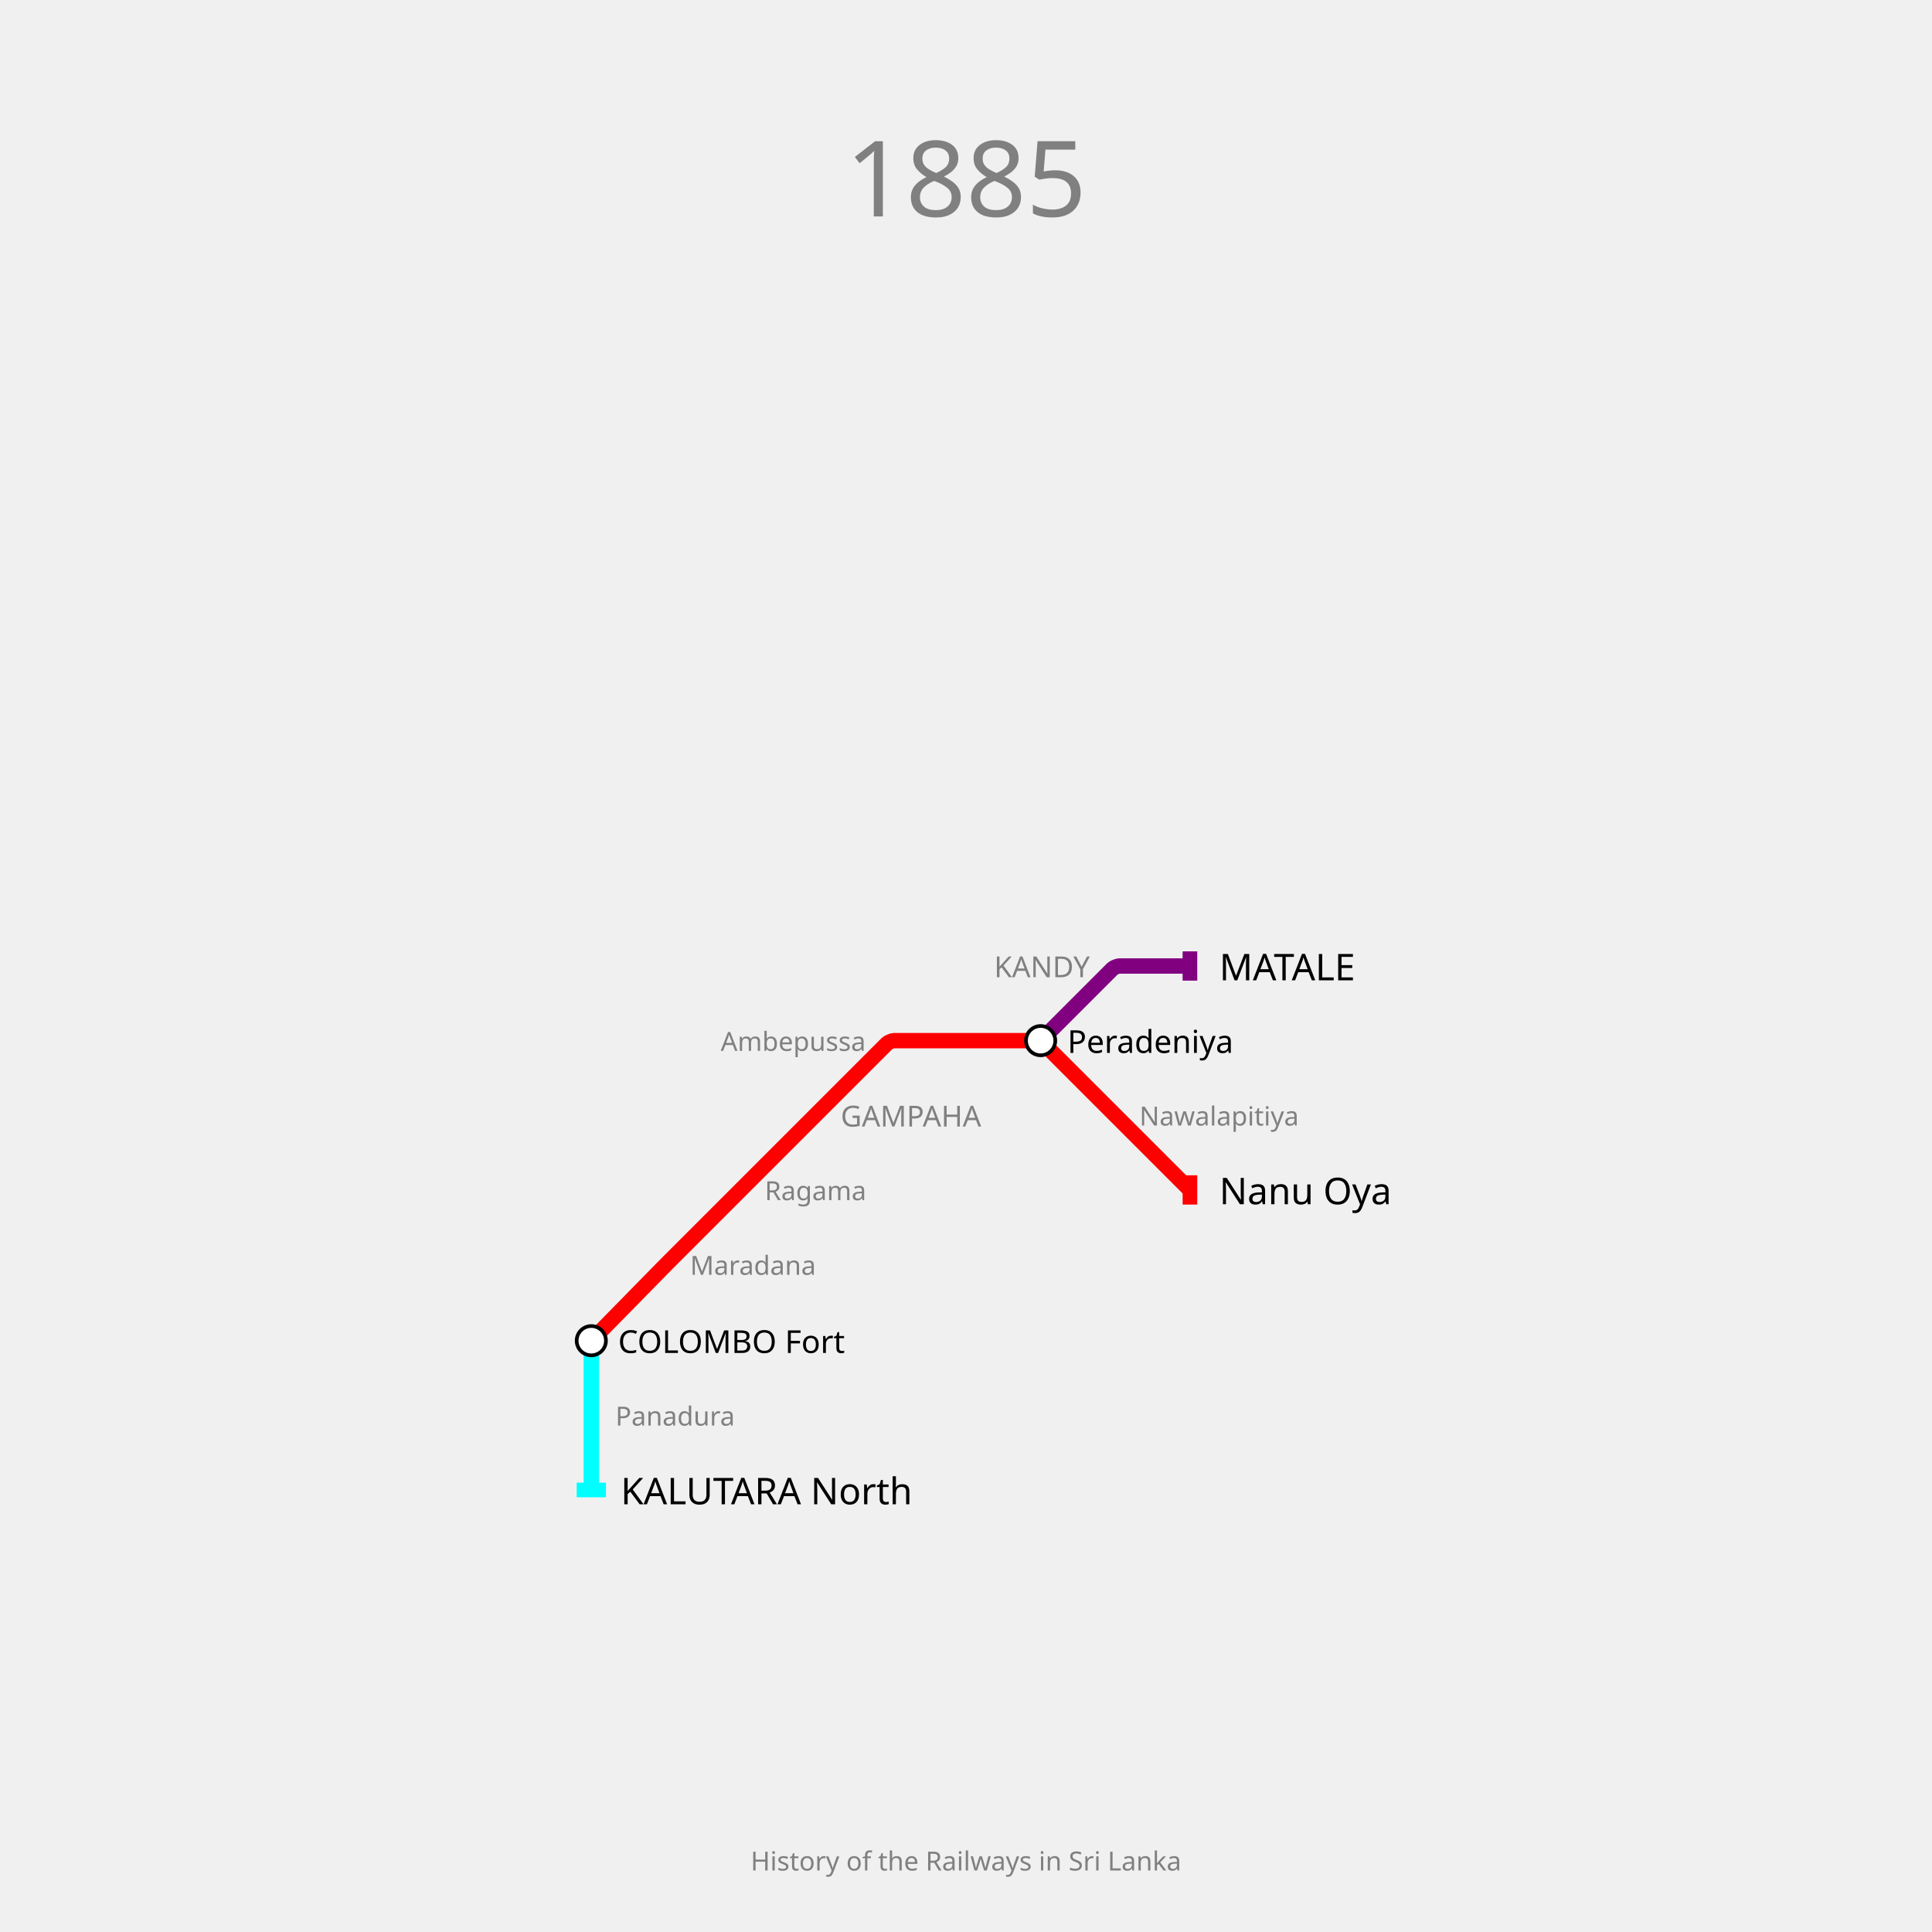
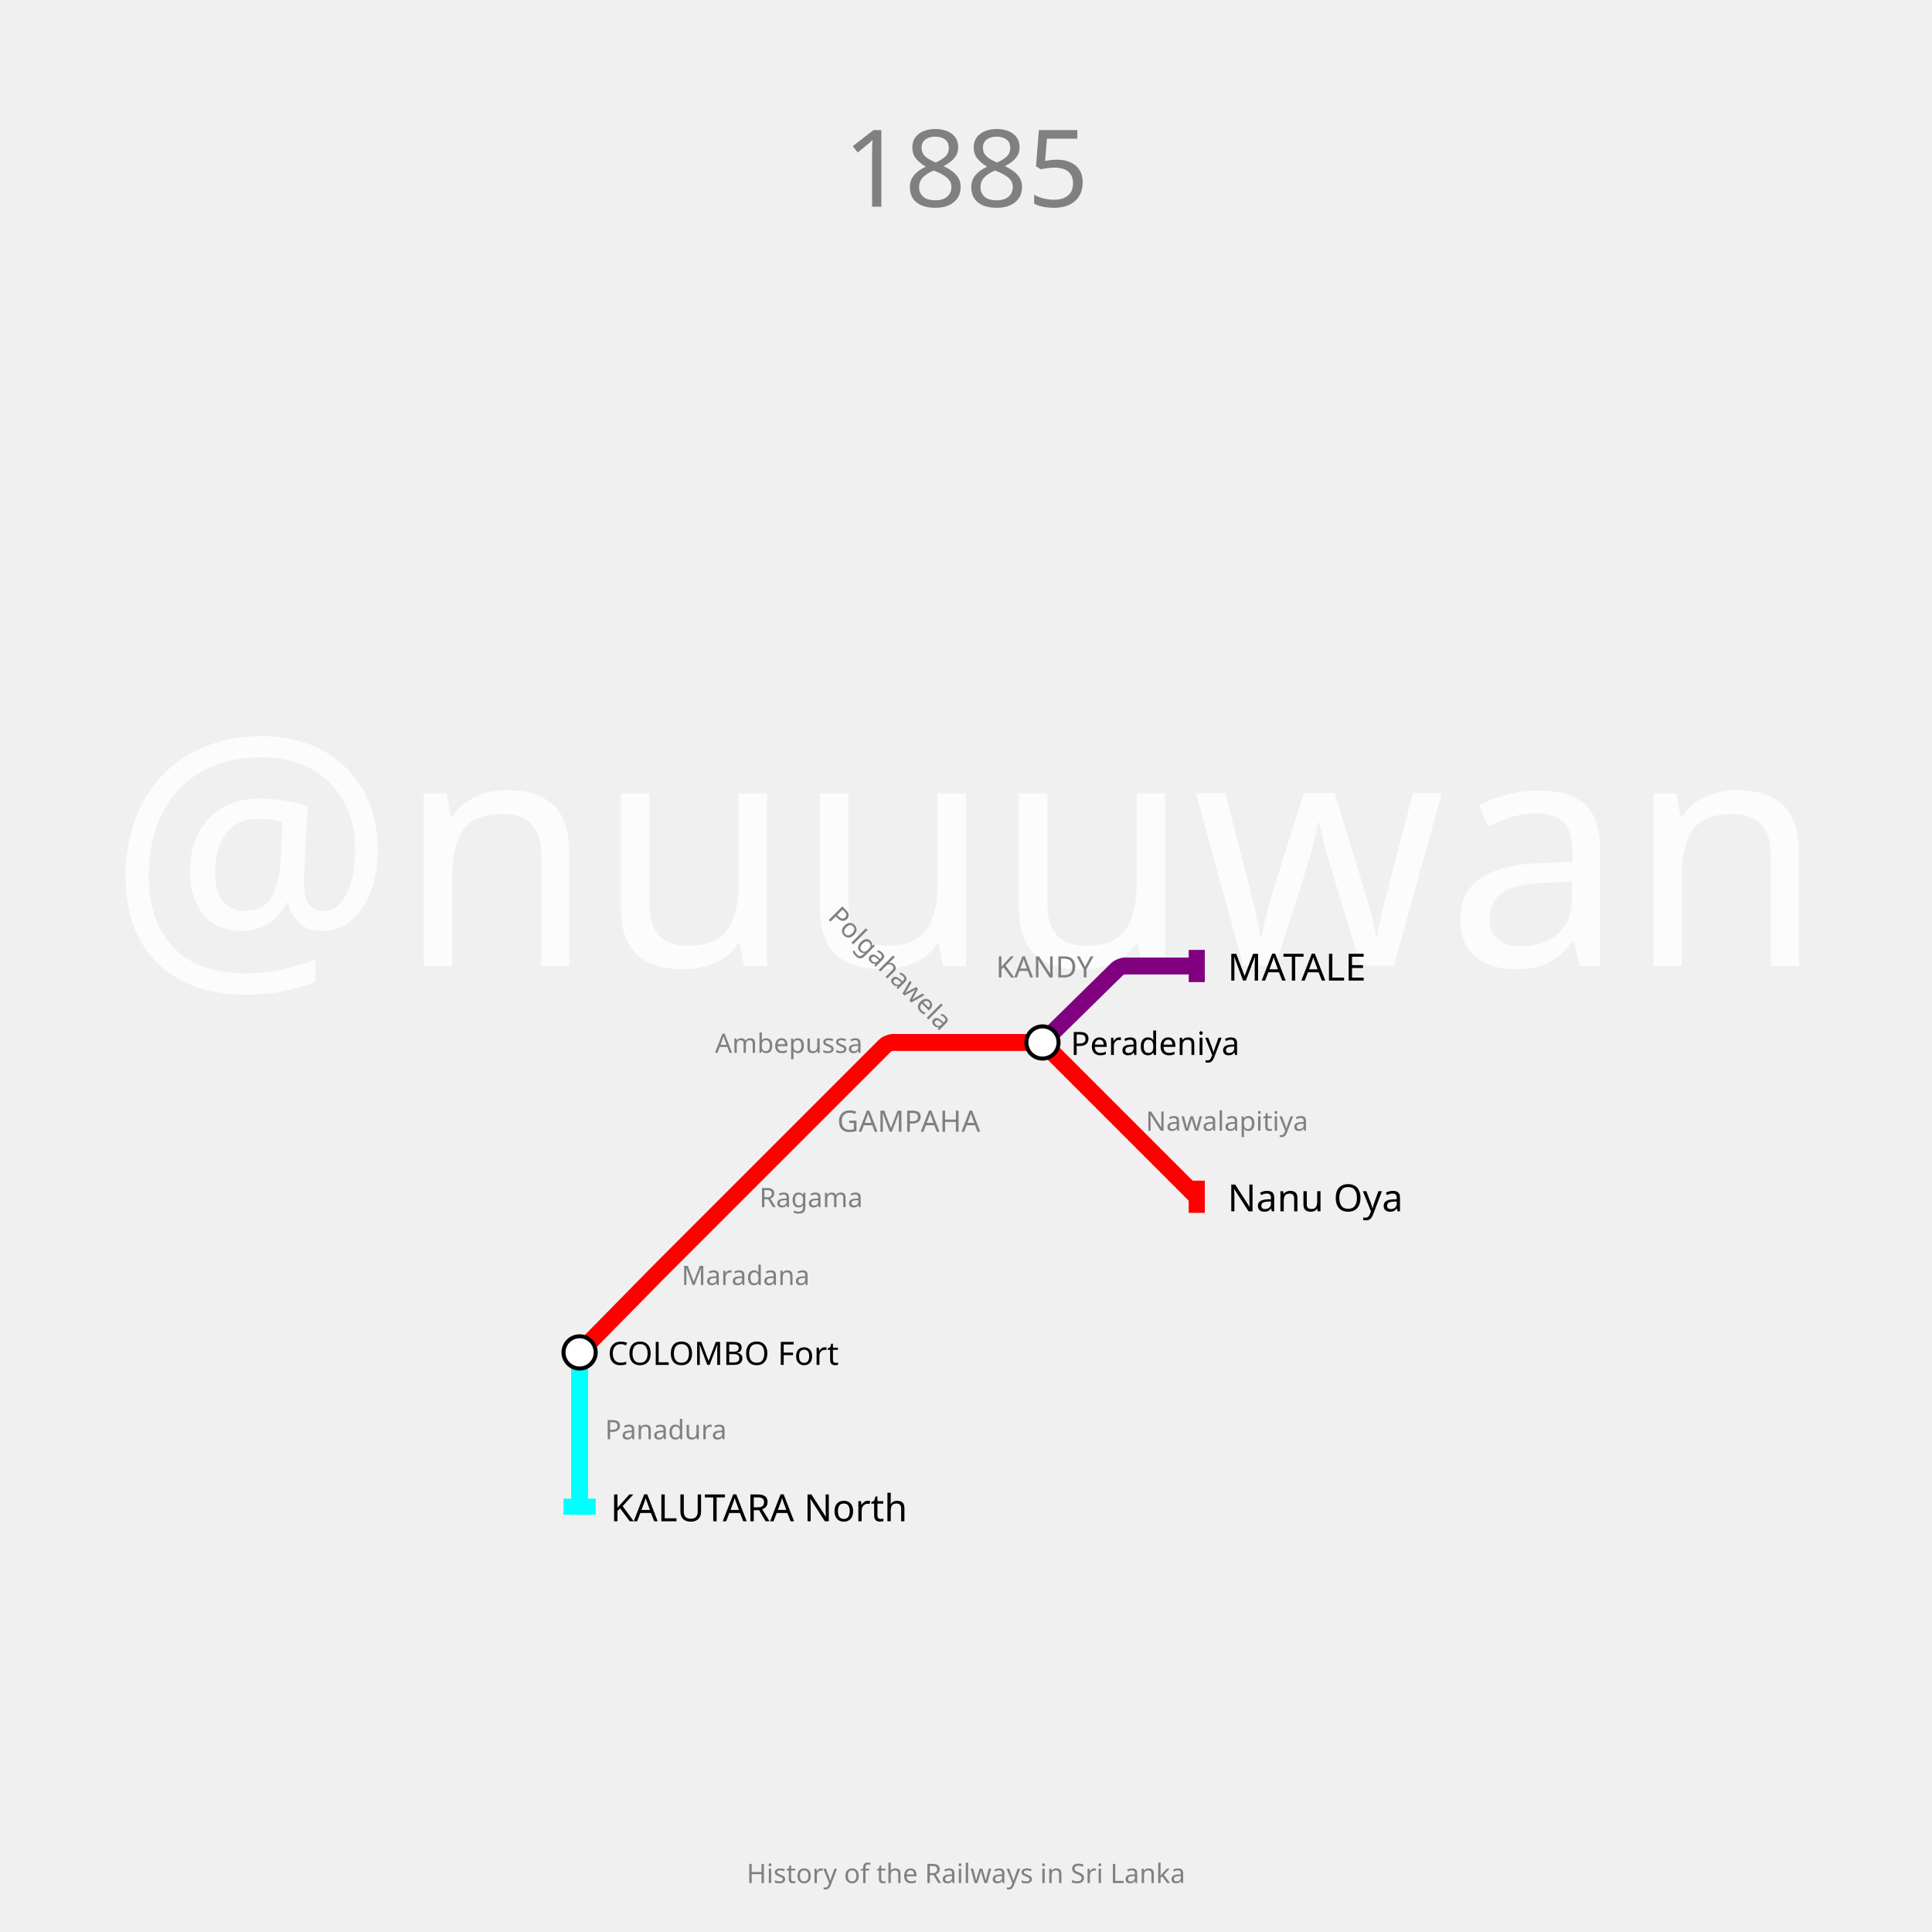
- <svg xmlns="http://www.w3.org/2000/svg" width="1320" height="1320" padding="148">
-   <text fill="gray" stroke="none" font-size="72" font-family="p22" x="660.0" y="92.0" text-anchor="middle" dominant-baseline="hanging">1885</text>
-   <text fill="gray" stroke="none" font-size="18" font-family="p22" x="660.0" y="1264.0" text-anchor="middle" dominant-baseline="text-top">History of the Railways in Sri Lanka</text>
+ <svg xmlns="http://www.w3.org/2000/svg" width="1440" height="1440" padding="144">
+   <text fill="#fcfcfc" stroke="none" font-size="240.0" font-family="p22" x="720.0" y="720.0" text-anchor="middle" dominant-baseline="center">@nuuuwan</text>
+   <text fill="gray" stroke="none" font-size="80" font-family="p22" x="720.0" y="92.0" text-anchor="middle" dominant-baseline="hanging">1885</text>
+   <text fill="gray" stroke="none" font-size="20" font-family="p22" x="720.0" y="1388.0" text-anchor="middle" dominant-baseline="text-top">History of the Railways in Sri Lanka</text>
  <g>
-     <path fill="none" stroke-width="10.5" stroke-opacity="1" d="M 404.0,916.0 L 452.475,866.575 C 453.317,865.716 456.7,862.3 457.55,861.45 L 506.0,813.0 L 557.0,762.0 L 606.162,712.838 C 606.774,712.226 609.733,711.0 610.6,711.0 L 660.0,711.0 L 708.45,711.0 C 709.3,711.0 712.202,712.202 712.803,712.803 L 762.0,762.0 L 813.0,813.0" stroke="red" />
-     <rect stroke="none" fill-opacity="1" x="808" y="803" width="10" height="20" fill="red" />
+     <path fill="none" stroke-width="12.6" stroke-opacity="1" d="M 432.0,1008.0 L 486.15,952.9 C 487.1,951.933 490.917,948.083 491.875,947.125 L 547.0,892.0 L 604.0,835.0 L 659.949,779.051 C 660.633,778.367 663.933,777.0 664.9,777.0 L 720.0,777.0 L 774.15,777.0 C 775.1,777.0 778.344,778.344 779.015,779.015 L 835.0,835.0 L 892.0,892.0" stroke="red" />
+     <rect stroke="none" fill-opacity="1" x="886" y="880" width="12" height="24" fill="red" />
  </g>
  <g>
-     <path fill="none" stroke-width="10.5" stroke-opacity="1" d="M 711.0,711.0 L 760.197,661.803 C 760.798,661.202 763.7,660.0 764.55,660.0 L 813.0,660.0" stroke="purple" />
-     <rect stroke="none" fill-opacity="1" x="808" y="650" width="10" height="20" fill="purple" />
+     <path fill="none" stroke-width="12.6" stroke-opacity="1" d="M 777.0,777.0 L 832.967,721.998 C 833.645,721.332 836.9,720.0 837.85,720.0 L 892.0,720.0" stroke="purple" />
+     <rect stroke="none" fill-opacity="1" x="886" y="708" width="12" height="24" fill="purple" />
  </g>
  <g>
-     <path fill="none" stroke-width="10.5" stroke-opacity="1" d="M 404.0,916.0 L 404.0,967.0 L 404.0,1018.0" stroke="cyan" />
-     <rect stroke="none" fill-opacity="1" x="394" y="1013" width="20" height="10" fill="cyan" />
+     <path fill="none" stroke-width="12.6" stroke-opacity="1" d="M 432.0,1008.0 L 432.0,1065.0 L 432.0,1123.0" stroke="cyan" />
+     <rect stroke="none" fill-opacity="1" x="420" y="1117" width="24" height="12" fill="cyan" />
  </g>
  <g>
-     <text fill="black" stroke="none" font-size="25.2" font-family="p22" font-weight="100" text-anchor="start" dominant-baseline="central" x="833.1" y="813" transform="translate(813,813) rotate(0) translate(-813,-813)">Nanu Oya</text>
+     <text fill="black" stroke="none" font-size="28.0" font-family="p22" font-weight="100" text-anchor="start" dominant-baseline="central" x="915.0" y="892" transform="translate(892,892) rotate(0) translate(-892,-892)">Nanu Oya</text>
  </g>
  <g>
-     <text fill="black" stroke="none" font-size="25.2" font-family="p22" font-weight="100" text-anchor="start" dominant-baseline="central" x="833.1" y="660" transform="translate(813,660) rotate(0) translate(-813,-660)">MATALE</text>
+     <text fill="black" stroke="none" font-size="28.0" font-family="p22" font-weight="100" text-anchor="start" dominant-baseline="central" x="915.0" y="720" transform="translate(892,720) rotate(0) translate(-892,-720)">MATALE</text>
  </g>
  <g>
-     <text fill="black" stroke="none" font-size="25.2" font-family="p22" font-weight="100" text-anchor="start" dominant-baseline="central" x="424.1" y="1018" transform="translate(404,1018) rotate(0) translate(-404,-1018)">KALUTARA North</text>
+     <text fill="black" stroke="none" font-size="28.0" font-family="p22" font-weight="100" text-anchor="start" dominant-baseline="central" x="455.0" y="1123" transform="translate(432,1123) rotate(0) translate(-432,-1123)">KALUTARA North</text>
  </g>
  <g>
-     <circle r="10" fill="white" stroke="black" stroke-width="2.5" cx="404" cy="916" />
-     <text fill="black" stroke="none" font-size="21.6" font-family="p22" font-weight="100" text-anchor="start" dominant-baseline="central" x="422.3" y="916" transform="translate(404,916) rotate(0) translate(-404,-916)">COLOMBO Fort</text>
+     <circle r="12" fill="white" stroke="black" stroke-width="3.0" cx="432" cy="1008" />
+     <text fill="black" stroke="none" font-size="24.0" font-family="p22" font-weight="100" text-anchor="start" dominant-baseline="central" x="453.0" y="1008" transform="translate(432,1008) rotate(0) translate(-432,-1008)">COLOMBO Fort</text>
  </g>
  <g>
-     <circle r="10" fill="white" stroke="black" stroke-width="2.5" cx="711" cy="711" />
-     <text fill="black" stroke="none" font-size="21.6" font-family="p22" font-weight="100" text-anchor="start" dominant-baseline="central" x="729.3" y="711" transform="translate(711,711) rotate(0) translate(-711,-711)">Peradeniya</text>
+     <circle r="12" fill="white" stroke="black" stroke-width="3.0" cx="777" cy="777" />
+     <text fill="black" stroke="none" font-size="24.0" font-family="p22" font-weight="100" text-anchor="start" dominant-baseline="central" x="798.0" y="777" transform="translate(777,777) rotate(0) translate(-777,-777)">Peradeniya</text>
  </g>
  <g>
-     <text fill="gray" stroke="none" font-size="19.8" font-family="p22" font-weight="100" text-anchor="start" dominant-baseline="central" x="574.4" y="762" transform="translate(557,762) rotate(0) translate(-557,-762)">GAMPAHA</text>
+     <text fill="gray" stroke="none" font-size="22.0" font-family="p22" font-weight="100" text-anchor="start" dominant-baseline="central" x="624.0" y="835" transform="translate(604,835) rotate(0) translate(-604,-835)">GAMPAHA</text>
  </g>
  <g>
-     <text fill="gray" stroke="none" font-size="19.8" font-family="p22" font-weight="100" text-anchor="end" dominant-baseline="central" x="744.6" y="660" transform="translate(762,660) rotate(0) translate(-762,-660)">KANDY</text>
+     <text fill="gray" stroke="none" font-size="22.0" font-family="p22" font-weight="100" text-anchor="end" dominant-baseline="central" x="815.0" y="720" transform="translate(835,720) rotate(0) translate(-835,-720)">KANDY</text>
  </g>
  <g>
-     <text fill="gray" stroke="none" font-size="18" font-family="p22" font-weight="100" text-anchor="start" dominant-baseline="central" x="471.5" y="864" transform="translate(455,864) rotate(0) translate(-455,-864)">Maradana</text>
+     <text fill="gray" stroke="none" font-size="20" font-family="p22" font-weight="100" text-anchor="start" dominant-baseline="central" x="508.0" y="950" transform="translate(489,950) rotate(0) translate(-489,-950)">Maradana</text>
  </g>
  <g>
-     <text fill="gray" stroke="none" font-size="18" font-family="p22" font-weight="100" text-anchor="start" dominant-baseline="central" x="522.5" y="813" transform="translate(506,813) rotate(0) translate(-506,-813)">Ragama</text>
+     <text fill="gray" stroke="none" font-size="20" font-family="p22" font-weight="100" text-anchor="start" dominant-baseline="central" x="566.0" y="892" transform="translate(547,892) rotate(0) translate(-547,-892)">Ragama</text>
  </g>
  <g>
-     <text fill="gray" stroke="none" font-size="18" font-family="p22" font-weight="100" text-anchor="end" dominant-baseline="central" x="591.5" y="711" transform="translate(608,711) rotate(0) translate(-608,-711)">Ambepussa</text>
-   </g>
-   <g />
-   <g>
-     <text fill="gray" stroke="none" font-size="18" font-family="p22" font-weight="100" text-anchor="start" dominant-baseline="central" x="778.5" y="762" transform="translate(762,762) rotate(0) translate(-762,-762)">Nawalapitiya</text>
+     <text fill="gray" stroke="none" font-size="20" font-family="p22" font-weight="100" text-anchor="end" dominant-baseline="central" x="643.0" y="777" transform="translate(662,777) rotate(0) translate(-662,-777)">Ambepussa</text>
  </g>
  <g>
-     <text fill="gray" stroke="none" font-size="18" font-family="p22" font-weight="100" text-anchor="start" dominant-baseline="central" x="420.5" y="967" transform="translate(404,967) rotate(0) translate(-404,-967)">Panadura</text>
+     <text fill="gray" stroke="none" font-size="20" font-family="p22" font-weight="100" text-anchor="end" dominant-baseline="central" x="701.0" y="777" transform="translate(720,777) rotate(45) translate(-720,-777)">Polgahawela</text>
+   </g>
+   <g>
+     <text fill="gray" stroke="none" font-size="20" font-family="p22" font-weight="100" text-anchor="start" dominant-baseline="central" x="854.0" y="835" transform="translate(835,835) rotate(0) translate(-835,-835)">Nawalapitiya</text>
+   </g>
+   <g>
+     <text fill="gray" stroke="none" font-size="20" font-family="p22" font-weight="100" text-anchor="start" dominant-baseline="central" x="451.0" y="1065" transform="translate(432,1065) rotate(0) translate(-432,-1065)">Panadura</text>
  </g>
</svg>
